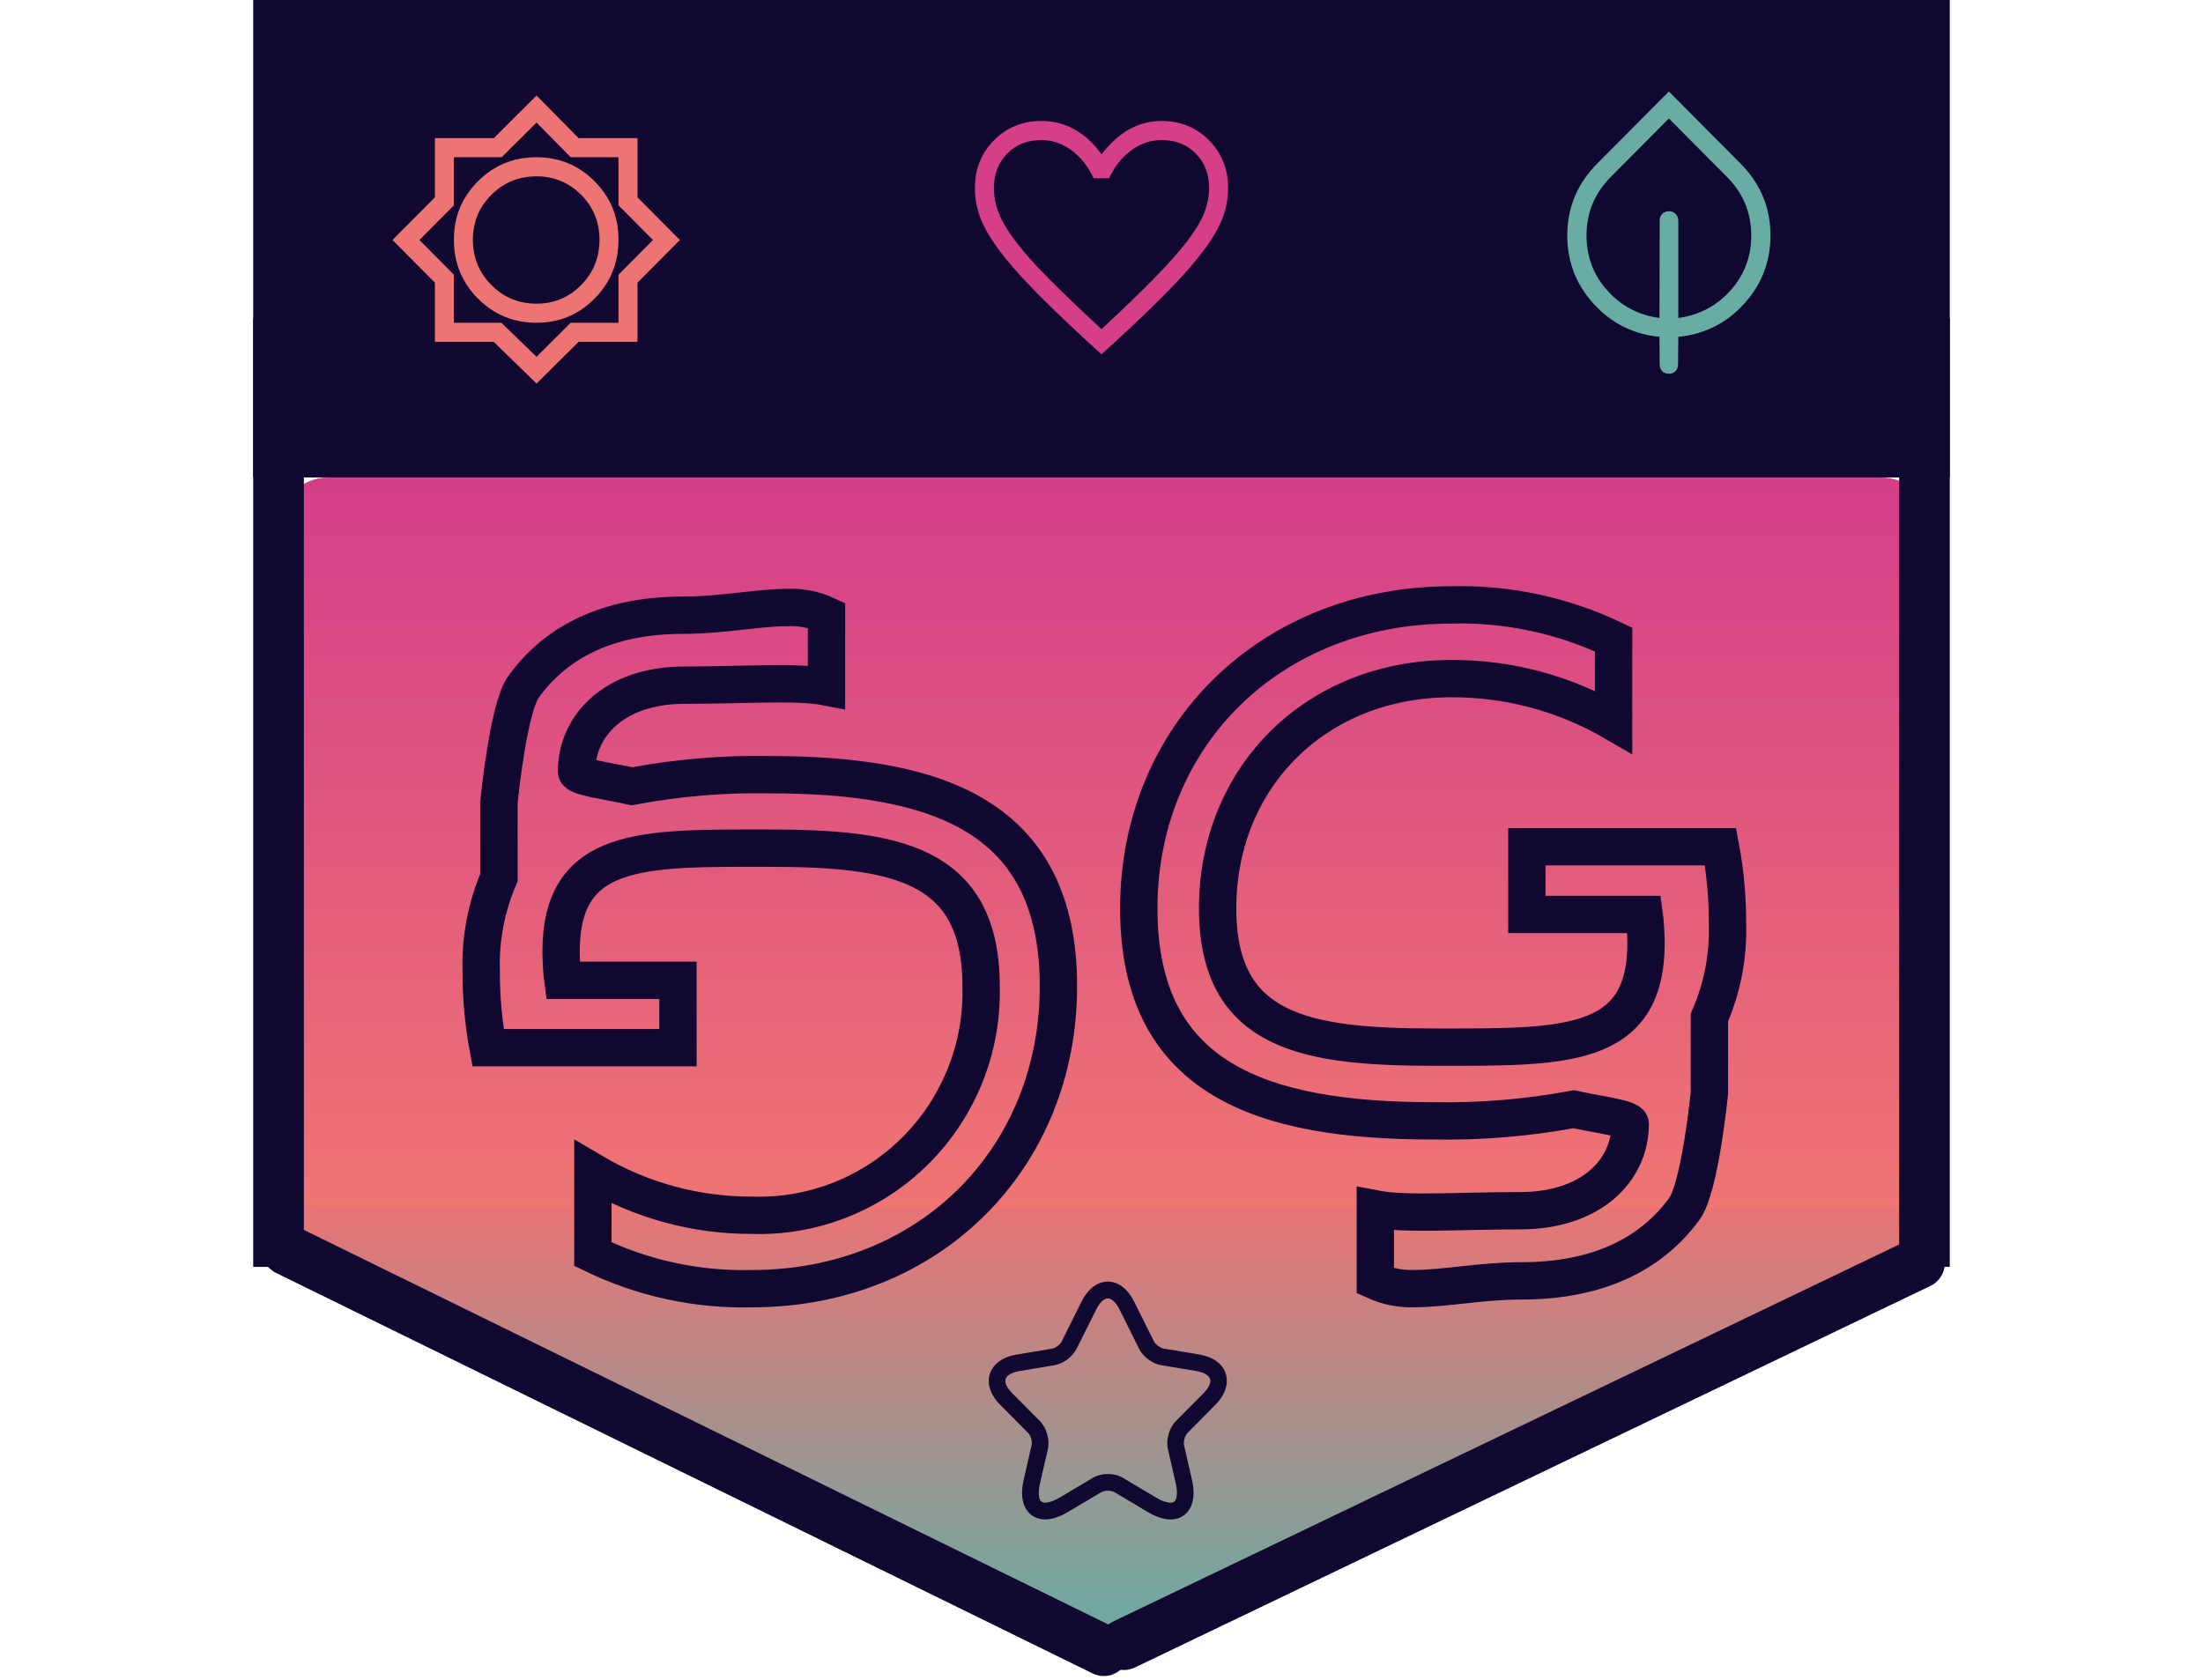
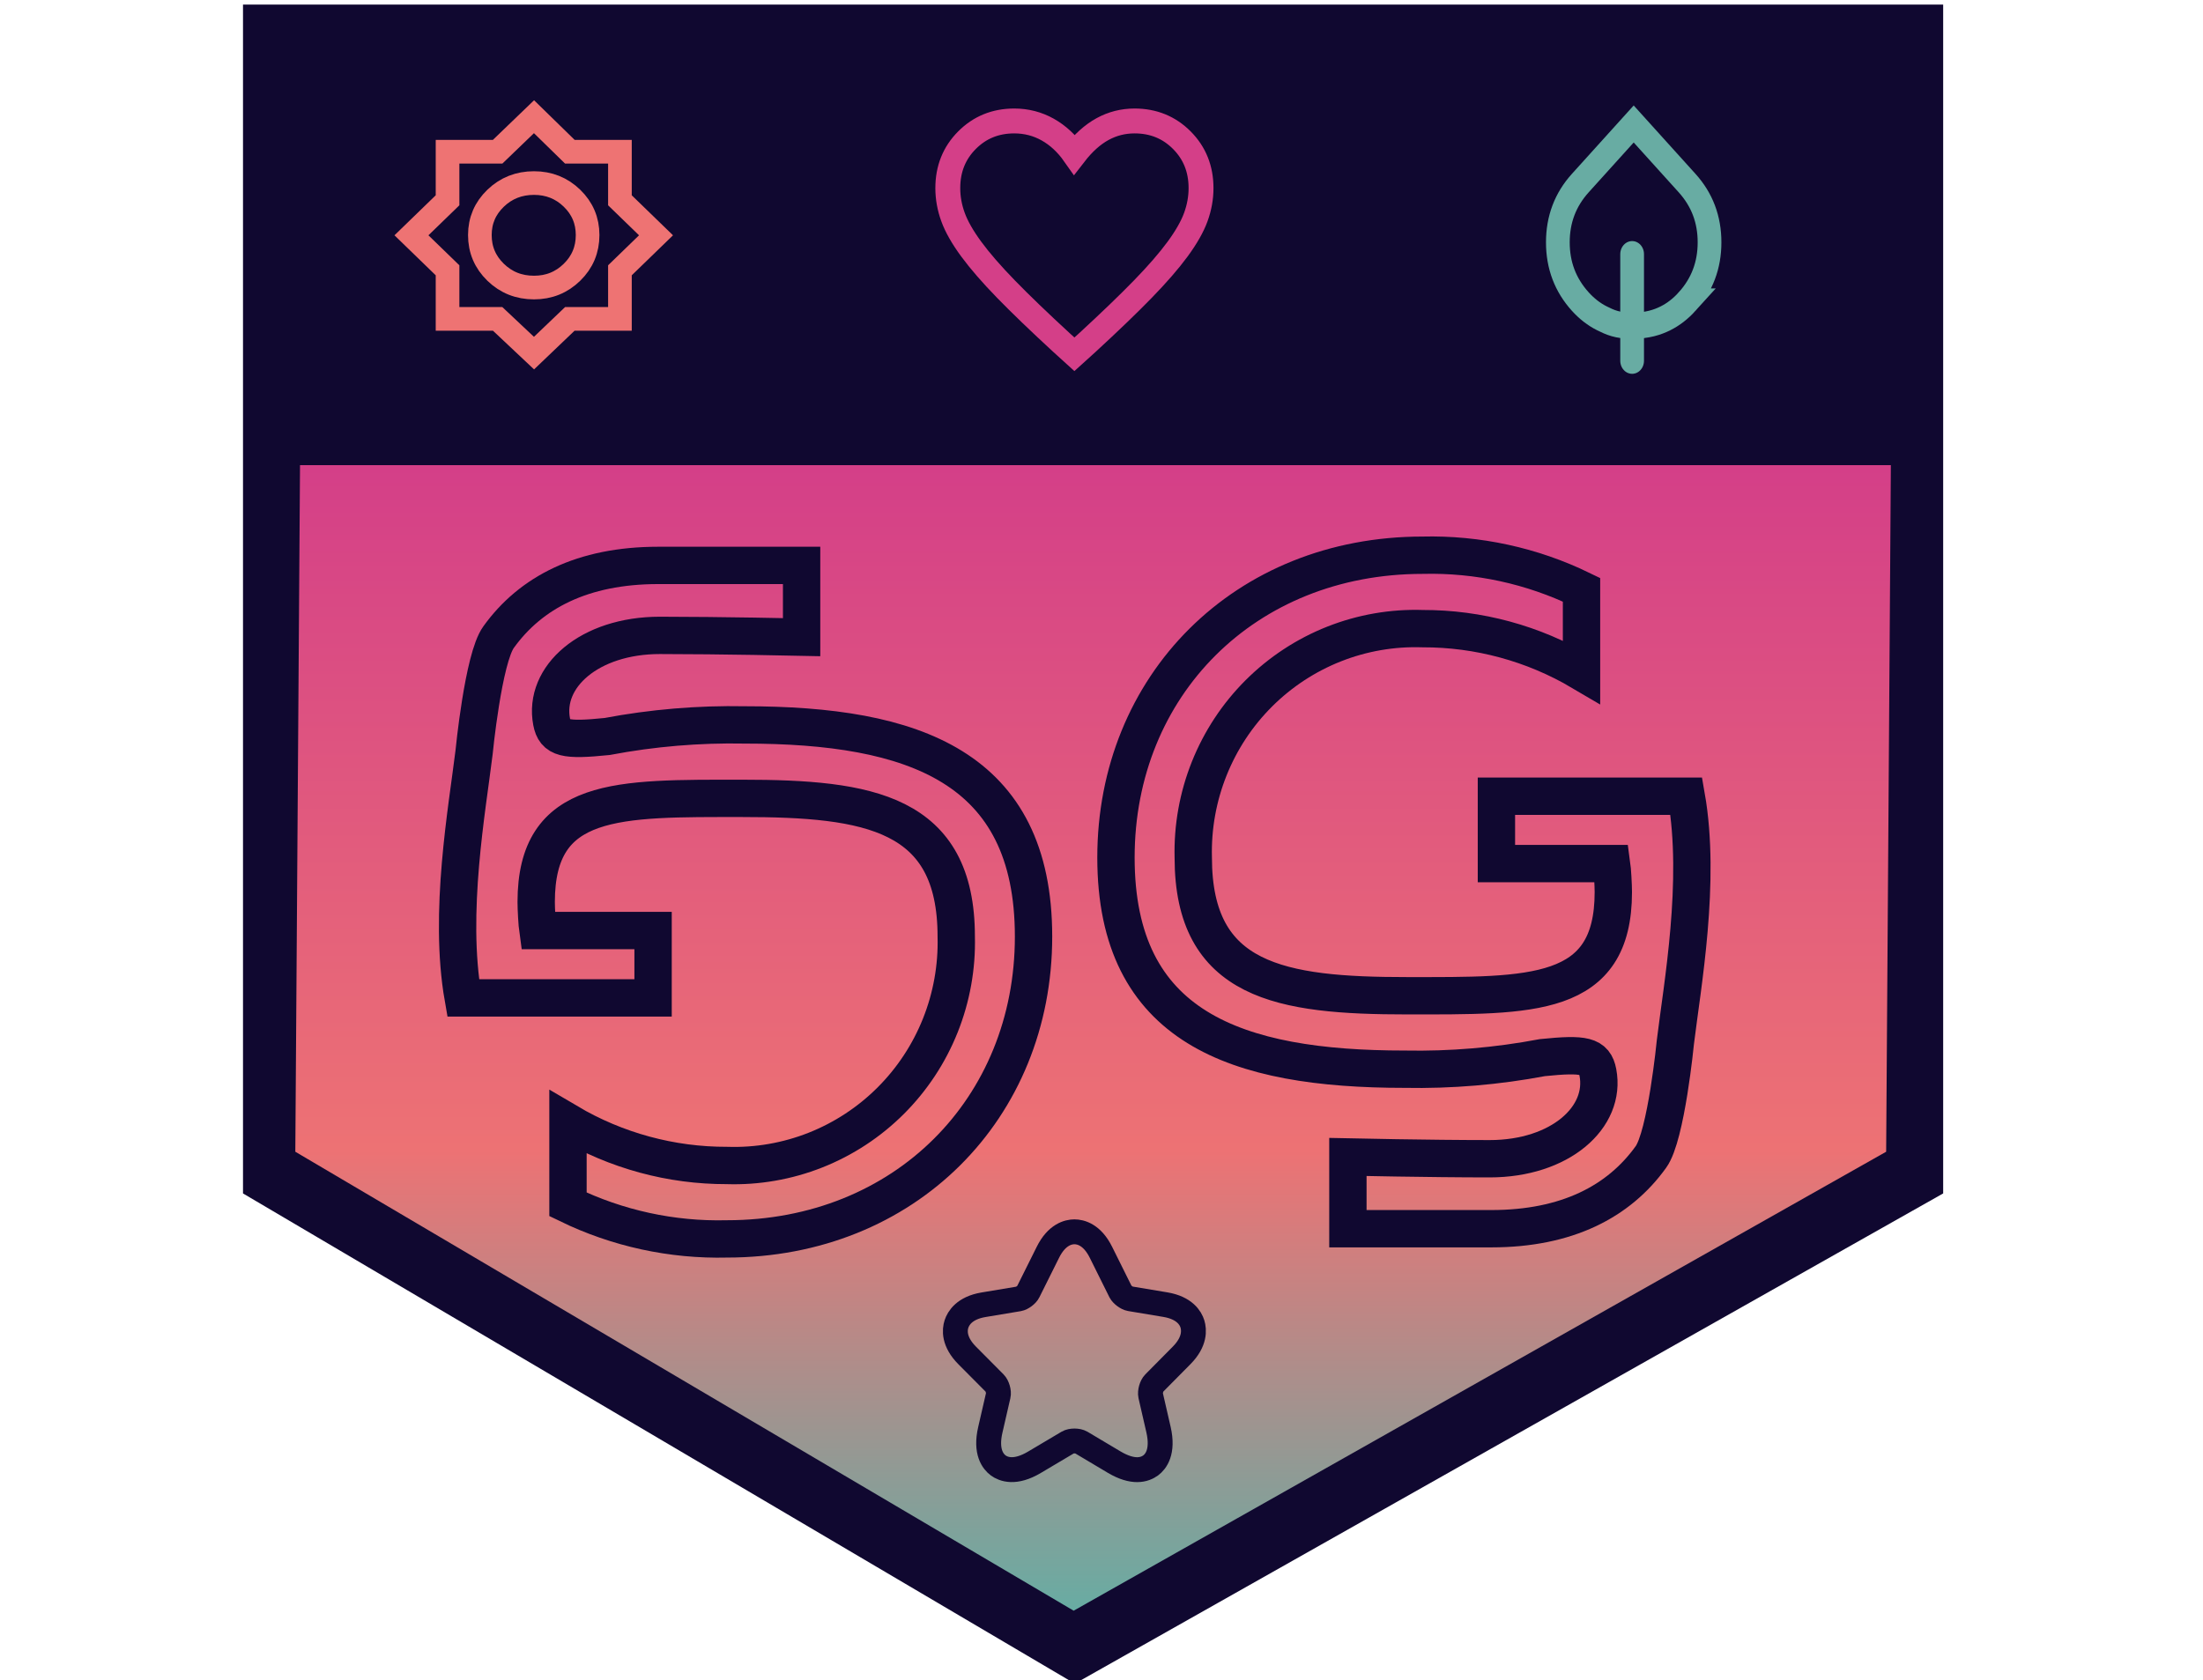
- <svg xmlns="http://www.w3.org/2000/svg" width="177" height="135" viewBox="0 0 177 135" fill="none">
-   <path d="M89.821 131.352C88.988 131.761 88.012 131.761 87.179 131.352L23.46 100.089C20.607 98.689 21.604 94.395 24.782 94.395L152.218 94.395C155.396 94.395 156.393 98.689 153.54 100.089L89.821 131.352Z" fill="url(#paint0_linear_350_36102)" />
-   <rect x="20.345" width="136.31" height="38.372" fill="#100830" />
-   <rect x="22.379" y="38.372" width="132.75" height="58.837" rx="4" fill="url(#paint1_linear_350_36102)" />
-   <rect x="20.345" y="25.581" width="4.069" height="76.233" fill="#100830" />
-   <rect x="152.586" y="25.581" width="4.069" height="76.233" fill="#100830" />
-   <path d="M139.841 24.719C139.133 25.43 138.354 25.979 137.503 26.365C136.652 26.751 135.765 26.986 134.842 27.07L134.824 29.295C134.824 29.512 134.755 29.69 134.617 29.829C134.479 29.967 134.302 30.037 134.086 30.037C133.871 30.037 133.694 29.967 133.556 29.829C133.418 29.69 133.349 29.512 133.349 29.295L133.331 27.07C132.408 26.986 131.521 26.751 130.67 26.365C129.819 25.979 129.039 25.43 128.332 24.719C126.726 23.103 125.922 21.173 125.922 18.93C125.922 16.687 126.726 14.758 128.332 13.142L134.086 7.353L139.841 13.142C141.447 14.758 142.25 16.687 142.25 18.93C142.25 21.173 141.447 23.103 139.841 24.719ZM138.762 23.633C140.057 22.331 140.704 20.763 140.704 18.93C140.704 17.097 140.057 15.53 138.762 14.227L134.086 9.524L129.411 14.227C128.116 15.53 127.469 17.097 127.469 18.93C127.469 20.763 128.116 22.331 129.411 23.633C129.962 24.188 130.577 24.625 131.254 24.945C131.932 25.264 132.624 25.466 133.331 25.551L133.349 17.718C133.349 17.501 133.418 17.323 133.556 17.185C133.694 17.046 133.871 16.977 134.086 16.977C134.302 16.977 134.482 17.049 134.626 17.194C134.77 17.338 134.842 17.519 134.842 17.736L134.842 25.551C135.549 25.466 136.241 25.264 136.919 24.945C137.596 24.625 138.21 24.188 138.762 23.633Z" fill="#68ACA3" />
-   <path d="M88.5 28.472L87.457 27.526C85.66 25.871 84.177 24.443 83.007 23.241C81.837 22.038 80.905 20.964 80.21 20.017C79.514 19.071 79.027 18.214 78.747 17.447C78.468 16.679 78.328 15.903 78.328 15.119C78.328 13.584 78.841 12.3 79.866 11.269C80.892 10.237 82.159 9.721 83.668 9.721C84.635 9.721 85.529 9.951 86.351 10.412C87.173 10.872 87.89 11.537 88.5 12.407C89.212 11.486 89.967 10.808 90.763 10.373C91.56 9.938 92.416 9.721 93.332 9.721C94.841 9.721 96.108 10.237 97.134 11.269C98.16 12.3 98.672 13.584 98.672 15.119C98.672 15.903 98.533 16.679 98.253 17.447C97.973 18.214 97.486 19.071 96.791 20.017C96.096 20.964 95.163 22.038 93.993 23.241C92.823 24.443 91.34 25.871 89.543 27.526L88.5 28.472ZM88.5 26.451C90.212 24.865 91.624 23.505 92.734 22.371C93.845 21.237 94.726 20.243 95.379 19.391C96.032 18.538 96.49 17.779 96.752 17.114C97.015 16.449 97.147 15.784 97.147 15.119C97.147 13.993 96.791 13.068 96.079 12.343C95.366 11.618 94.451 11.256 93.332 11.256C92.467 11.256 91.662 11.524 90.916 12.062C90.17 12.599 89.568 13.353 89.11 14.325H87.864C87.424 13.37 86.83 12.62 86.084 12.074C85.338 11.529 84.533 11.256 83.668 11.256C82.549 11.256 81.634 11.618 80.922 12.343C80.21 13.068 79.853 13.993 79.853 15.119C79.853 15.784 79.985 16.453 80.248 17.127C80.51 17.8 80.968 18.568 81.621 19.429C82.274 20.29 83.159 21.284 84.278 22.409C85.397 23.535 86.805 24.882 88.5 26.451Z" fill="#D43F88" />
-   <path d="M43.106 30.826L39.672 27.474H34.942V22.716L31.535 19.288L34.942 15.86V11.102H39.672L43.106 7.674L46.488 11.102H51.218V15.86L54.626 19.288L51.218 22.716V27.474H46.488L43.106 30.826ZM43.106 25.939C44.937 25.939 46.492 25.291 47.772 23.995C49.052 22.699 49.692 21.122 49.692 19.263C49.692 17.421 49.052 15.856 47.772 14.569C46.492 13.281 44.937 12.637 43.106 12.637C41.258 12.637 39.689 13.281 38.401 14.569C37.112 15.856 36.468 17.421 36.468 19.263C36.468 21.122 37.112 22.699 38.401 23.995C39.689 25.291 41.258 25.939 43.106 25.939ZM43.106 24.405C41.681 24.405 40.474 23.906 39.482 22.908C38.49 21.91 37.994 20.695 37.994 19.263C37.994 17.847 38.49 16.645 39.482 15.656C40.474 14.667 41.681 14.172 43.106 14.172C44.513 14.172 45.708 14.667 46.691 15.656C47.675 16.645 48.166 17.847 48.166 19.263C48.166 20.695 47.675 21.91 46.691 22.908C45.708 23.906 44.513 24.405 43.106 24.405ZM43.106 28.677L45.852 25.939H49.692V22.077L52.464 19.288L49.692 16.5V12.637H45.852L43.106 9.849L40.308 12.637H36.468V16.5L33.696 19.288L36.468 22.077V25.939H40.283L43.106 28.677Z" fill="#EE7373" />
-   <path d="M110.5 102.947V97.16C112.941 97.629 117.116 97.302 122.114 97.302C127.885 97.302 130.982 94.027 130.982 90.332C130.982 89.883 128.429 89.581 126.441 89.144C122.717 89.837 118.933 90.15 115.146 90.079C101.351 90.079 91.496 86.734 91.496 73.004C91.496 59.136 102.054 48.613 116.624 48.613C121.121 48.503 125.581 49.456 129.645 51.397V58.022C125.686 55.725 121.194 54.523 116.624 54.537C105.711 54.537 97.831 62.482 97.831 73.004C97.831 83.038 105.011 84.155 115.357 84.155C125.564 84.155 132.25 84.365 132.25 75.793C132.25 75.235 132.18 73.981 132.11 73.492H122.675V68.051H138.233C138.617 70.095 138.806 72.171 138.796 74.252C138.874 76.836 138.377 79.406 137.341 81.773V87.864C137.341 87.864 136.587 95.446 135.329 97.153C132.701 100.754 128.444 102.939 122.246 102.939C119.008 102.939 116.082 103.56 113.679 103.558C112.587 103.607 111.498 103.398 110.5 102.947V102.947Z" stroke="#100830" stroke-width="3" stroke-miterlimit="10" />
-   <path d="M66.405 49.441V55.205C64.015 54.739 59.918 55.063 55.017 55.063C49.356 55.063 46.32 58.325 46.32 62.006C46.32 62.453 48.824 62.755 50.773 63.191C54.422 62.501 58.132 62.189 61.844 62.259C75.377 62.259 85.039 65.591 85.039 79.27C85.039 93.083 74.687 103.566 60.402 103.566C55.987 103.674 51.61 102.722 47.634 100.79V94.194C51.505 96.479 55.914 97.678 60.402 97.665C62.831 97.746 65.252 97.326 67.514 96.431C69.776 95.537 71.833 94.188 73.559 92.465C75.284 90.743 76.641 88.684 77.547 86.415C78.453 84.146 78.889 81.715 78.827 79.27C78.827 69.273 71.783 68.162 61.644 68.162C51.636 68.162 45.079 67.954 45.079 76.493C45.079 77.048 45.148 78.298 45.217 78.784H54.471V84.198H39.214C38.837 82.16 38.653 80.092 38.663 78.02C38.586 75.447 39.073 72.888 40.09 70.526V64.459C40.09 64.459 40.824 56.904 42.058 55.205C44.635 51.617 48.809 49.441 54.881 49.441C58.056 49.441 60.919 48.823 63.28 48.823C64.356 48.776 65.427 48.988 66.405 49.441Z" stroke="#100830" stroke-width="3" stroke-miterlimit="10" />
-   <path d="M94.047 122.112C93.575 122.112 92.97 121.959 92.213 121.512L89.552 119.927C89.276 119.766 88.742 119.766 88.475 119.927L85.804 121.512C84.229 122.452 83.303 122.076 82.885 121.771C82.475 121.467 81.835 120.688 82.253 118.897L82.885 116.149C82.956 115.862 82.814 115.37 82.6 115.155L80.393 112.934C79.289 111.824 79.378 110.875 79.529 110.409C79.681 109.944 80.161 109.12 81.692 108.86L84.532 108.386C84.799 108.341 85.181 108.055 85.297 107.813L86.873 104.652C87.585 103.211 88.519 102.996 89.009 102.996C89.498 102.996 90.433 103.211 91.145 104.652L92.712 107.804C92.836 108.046 93.219 108.332 93.486 108.377L96.325 108.851C97.865 109.111 98.346 109.935 98.488 110.4C98.63 110.866 98.72 111.815 97.625 112.925L95.417 115.155C95.204 115.37 95.07 115.853 95.132 116.149L95.764 118.897C96.174 120.688 95.542 121.467 95.132 121.771C94.91 121.932 94.554 122.112 94.047 122.112ZM89.009 118.459C89.445 118.459 89.881 118.566 90.228 118.772L92.889 120.357C93.664 120.822 94.153 120.822 94.34 120.688C94.527 120.554 94.661 120.079 94.465 119.202L93.833 116.453C93.664 115.71 93.94 114.752 94.474 114.206L96.681 111.985C97.117 111.546 97.313 111.117 97.224 110.821C97.126 110.526 96.717 110.284 96.112 110.185L93.272 109.711C92.587 109.595 91.839 109.039 91.528 108.413L89.961 105.261C89.676 104.688 89.32 104.348 89.009 104.348C88.697 104.348 88.341 104.688 88.065 105.261L86.49 108.413C86.178 109.039 85.431 109.595 84.745 109.711L81.915 110.185C81.309 110.284 80.9 110.526 80.802 110.821C80.704 111.117 80.909 111.555 81.345 111.985L83.552 114.206C84.087 114.743 84.362 115.71 84.193 116.453L83.561 119.202C83.357 120.088 83.499 120.554 83.686 120.688C83.873 120.822 84.354 120.813 85.137 120.357L87.798 118.772C88.136 118.566 88.573 118.459 89.009 118.459Z" fill="#100830" />
-   <rect width="4.088" height="77.167" rx="2.044" transform="matrix(0.436286 -0.899808 0.897772 0.440461 20.3448 101.4)" fill="#100830" />
-   <rect width="4.089" height="74.976" rx="2.044" transform="matrix(-0.428446 -0.903567 0.901595 -0.432581 89.3414 134.896)" fill="#100830" />
-   <defs>
+ <svg xmlns="http://www.w3.org/2000/svg" xmlns:xlink="http://www.w3.org/1999/xlink" width="177" height="135" viewBox="0 0 177 135" fill="none" version="1.1" id="svg915">
+   <path id="rect879" style="fill:#100830;stroke-width:1.013" d="M 19.524,0.366 H 156.124 V 95.912 L 86.358,135.31 19.524,95.912 Z" />
+   <path id="path931" style="fill:url(#linearGradient939);fill-opacity:1;stroke-width:0.948" d="M 24.105,37.382 H 151.921 L 151.543,92.561 86.263,129.446 23.727,92.561 Z" />
+   <path d="M 86.323,28.472 85.281,27.526 C 83.484,25.871 82,24.443 80.83,23.241 79.66,22.038 78.728,20.964 78.033,20.017 77.338,19.071 76.85,18.214 76.571,17.447 76.291,16.679 76.151,15.903 76.151,15.119 c 0,-1.535 0.513,-2.818 1.539,-3.85 1.026,-1.032 2.293,-1.548 3.802,-1.548 0.966,0 1.861,0.23 2.683,0.691 0.822,0.46 1.539,1.126 2.149,1.995 0.712,-0.921 1.466,-1.599 2.263,-2.034 0.797,-0.435 1.653,-0.652 2.569,-0.652 1.509,0 2.776,0.516 3.802,1.548 1.026,1.032 1.539,2.315 1.539,3.85 0,0.784 -0.14,1.56 -0.42,2.328 -0.28,0.767 -0.767,1.624 -1.462,2.571 -0.695,0.947 -1.628,2.021 -2.797,3.223 -1.17,1.202 -2.653,2.631 -4.45,4.285 z" fill="#D43F88" id="path889" style="fill:none;stroke:#d43f88;stroke-width:2;stroke-miterlimit:4;stroke-dasharray:none;stroke-opacity:1" />
+   <path d="m 42.905,28.378 -2.922,-2.75 h -4.025 v -3.905 l -2.9,-2.813 2.9,-2.813 v -3.904 h 4.025 l 2.922,-2.813 2.878,2.813 h 4.025 v 3.904 l 2.9,2.813 -2.9,2.813 v 3.905 h -4.025 z m 0,-5.269 c -1.212,0 -2.24,-0.409 -3.084,-1.228 -0.844,-0.819 -1.266,-1.816 -1.266,-2.991 0,-1.162 0.422,-2.148 1.266,-2.96 0.844,-0.812 1.872,-1.218 3.084,-1.218 1.197,0 2.215,0.406 3.051,1.218 0.837,0.812 1.255,1.798 1.255,2.96 0,1.176 -0.418,2.173 -1.255,2.991 -0.837,0.819 -1.854,1.228 -3.051,1.228 z" fill="#EE7373" id="path891" style="fill:none;stroke:#ee7373;stroke-width:1.9;stroke-miterlimit:4;stroke-dasharray:none;stroke-opacity:1" />
+   <path d="m 64.405,45.441 v 5.764 c 0,0 -6.487,-0.142 -11.388,-0.142 -5.661,0 -9.388,3.328 -8.696,6.943 0.259,1.354 1.078,1.527 4.453,1.184 3.649,-0.69 7.358,-1.002 11.07,-0.931 13.533,0 23.196,3.332 23.196,17.011 0,13.813 -10.352,24.296 -24.637,24.296 -4.415,0.108 -8.792,-0.844 -12.768,-2.776 v -6.596 c 3.871,2.285 8.28,3.483 12.768,3.471 2.429,0.08 4.85,-0.34 7.112,-1.234 2.262,-0.894 4.319,-2.244 6.045,-3.966 1.725,-1.722 3.083,-3.781 3.989,-6.05 0.906,-2.269 1.342,-4.7 1.28,-7.145 0,-9.997 -7.045,-11.108 -17.184,-11.108 -10.007,0 -16.565,-0.209 -16.565,8.33 0,0.555 0.069,1.806 0.138,2.292 h 9.254 v 5.413 H 37.214 c -1.2,-6.844 0.324,-15.201 0.876,-19.739 0,0 0.735,-7.554 1.969,-9.254 2.576,-3.587 6.75,-5.764 12.822,-5.764 z" stroke="#100830" stroke-width="3" stroke-miterlimit="10" id="path895" />
+   <path d="m 91.364,118.112 c -0.472,0 -1.077,-0.153 -1.834,-0.6 l -2.661,-1.585 c -0.276,-0.161 -0.81,-0.161 -1.077,0 l -2.67,1.585 c -1.575,0.94 -2.501,0.564 -2.92,0.259 -0.409,-0.304 -1.05,-1.083 -0.632,-2.874 l 0.632,-2.748 c 0.071,-0.287 -0.071,-0.779 -0.285,-0.994 l -2.207,-2.221 c -1.104,-1.11 -1.015,-2.059 -0.863,-2.525 0.151,-0.465 0.632,-1.289 2.163,-1.549 l 2.839,-0.474 c 0.267,-0.045 0.65,-0.331 0.765,-0.573 l 1.575,-3.161 c 0.712,-1.441 1.647,-1.656 2.136,-1.656 0.49,0 1.424,0.215 2.136,1.656 l 1.567,3.152 c 0.125,0.242 0.507,0.528 0.774,0.573 l 2.839,0.474 c 1.54,0.26 2.021,1.084 2.163,1.549 0.142,0.466 0.232,1.415 -0.863,2.525 l -2.207,2.23 c -0.214,0.215 -0.347,0.698 -0.285,0.994 l 0.632,2.748 c 0.409,1.791 -0.223,2.57 -0.632,2.874 -0.223,0.161 -0.579,0.341 -1.086,0.341 z" fill="#100830" id="path897" style="fill:none;stroke:#100830;stroke-width:2;stroke-miterlimit:4;stroke-dasharray:none;stroke-opacity:1" />
+   <defs id="defs913">
    <linearGradient id="paint0_linear_350_36102" x1="88.5" y1="132" x2="88.5" y2="95.715" gradientUnits="userSpaceOnUse">
-       <stop stop-color="#68ACA3" />
-       <stop offset="1" stop-color="#ED7274" />
+       <stop stop-color="#68ACA3" id="stop903" />
+       <stop stop-color="#68ACA3" id="stop957" offset="0.402" style="stop-color:#ed7274;stop-opacity:1" />
+       <stop offset="1" stop-color="#ED7274" id="stop905" style="stop-color:#d43f88;stop-opacity:1" />
    </linearGradient>
    <linearGradient id="paint1_linear_350_36102" x1="88.754" y1="38.372" x2="88.754" y2="97.209" gradientUnits="userSpaceOnUse">
-       <stop stop-color="#D43E89" />
-       <stop offset="1" stop-color="#EF7573" />
+       <stop stop-color="#D43E89" id="stop908" />
+       <stop offset="1" stop-color="#EF7573" id="stop910" />
    </linearGradient>
+     <linearGradient xlink:href="#paint0_linear_350_36102" id="linearGradient939" x1="86.263" y1="121.566" x2="86.263" y2="29.576" gradientUnits="userSpaceOnUse" gradientTransform="translate(1.79e-6,7.879633)" />
  </defs>
+   <path d="m 108.297,98.746 v -5.764 c 0,0 6.487,0.142 11.388,0.142 5.661,0 9.388,-3.328 8.696,-6.943 -0.259,-1.354 -1.078,-1.527 -4.453,-1.184 -3.649,0.69 -7.358,1.002 -11.07,0.931 -13.533,0 -23.196,-3.332 -23.196,-17.011 0,-13.813 10.352,-24.296 24.637,-24.296 4.415,-0.108 8.792,0.844 12.768,2.776 v 6.596 c -3.871,-2.285 -8.28,-3.483 -12.768,-3.471 -2.429,-0.08 -4.85,0.34 -7.112,1.234 -2.262,0.894 -4.319,2.244 -6.045,3.966 -1.725,1.722 -3.083,3.781 -3.989,6.05 -0.906,2.269 -1.342,4.7 -1.28,7.145 0,9.997 7.045,11.108 17.184,11.108 10.007,0 16.565,0.209 16.565,-8.33 0,-0.555 -0.069,-1.806 -0.138,-2.292 h -9.254 v -5.413 h 15.257 c 1.2,6.844 -0.324,15.201 -0.876,19.739 0,0 -0.735,7.554 -1.969,9.254 -2.576,3.587 -6.75,5.764 -12.822,5.764 z" stroke="#100830" stroke-width="3" stroke-miterlimit="10" id="path923" />
+   <g id="g948" transform="matrix(0.8386424,0,0,0.9231133,19.64162,2.569164)" style="stroke-width:2.273;stroke-miterlimit:4;stroke-dasharray:none">
+     <path d="m 138.216,23.466 c -0.63,0.633 -1.323,1.122 -2.081,1.465 -0.757,0.343 -1.721,0.636 -3.157,0.645 -1.431,0.009 -2.168,-0.301 -2.925,-0.645 -0.757,-0.343 -1.452,-0.832 -2.081,-1.465 -1.429,-1.438 -2.145,-3.155 -2.145,-5.152 0,-1.996 0.716,-3.714 2.145,-5.152 l 5.121,-5.152 5.122,5.152 c 1.429,1.438 2.144,3.155 2.144,5.152 0,1.996 -0.715,3.714 -2.144,5.152 z" fill="#68ACA3" id="path887" style="fill:none;stroke:#68aca3;stroke-width:2.273;stroke-miterlimit:4;stroke-dasharray:none;stroke-opacity:1" />
+     <path style="fill:none;stroke:#68aca3;stroke-width:2.273;stroke-linecap:round;stroke-linejoin:miter;stroke-miterlimit:4;stroke-dasharray:none;stroke-opacity:1" d="m 132.943,19.341 c 0,3.095 0,6.189 0,9.284" id="path941" />
+   </g>
</svg>
